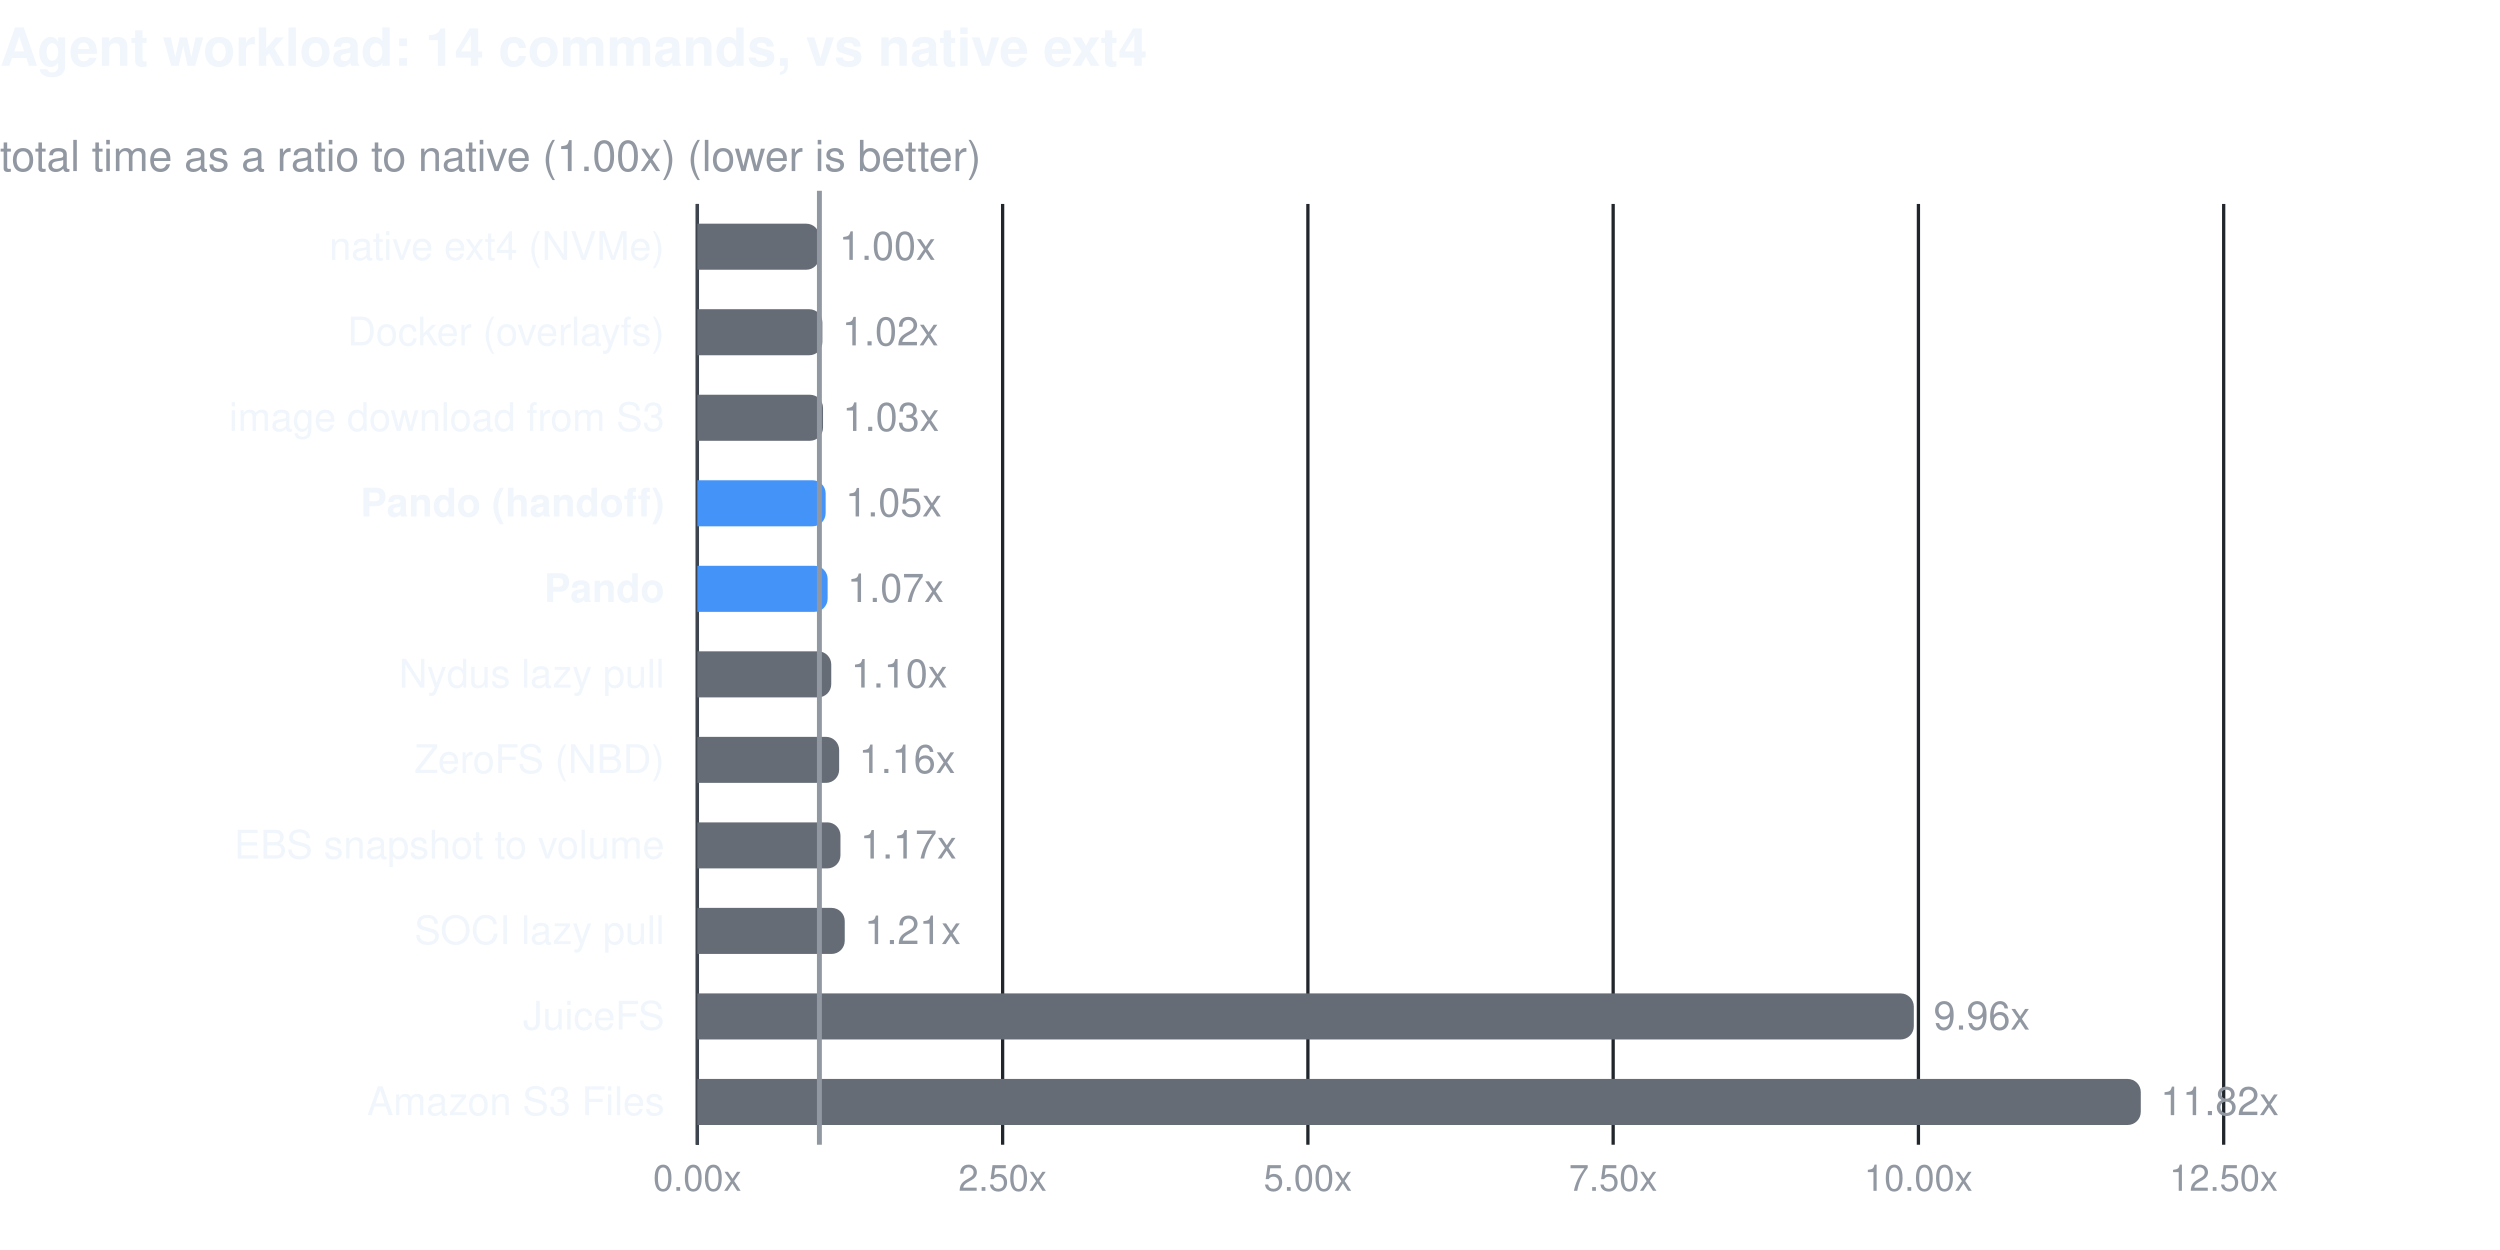
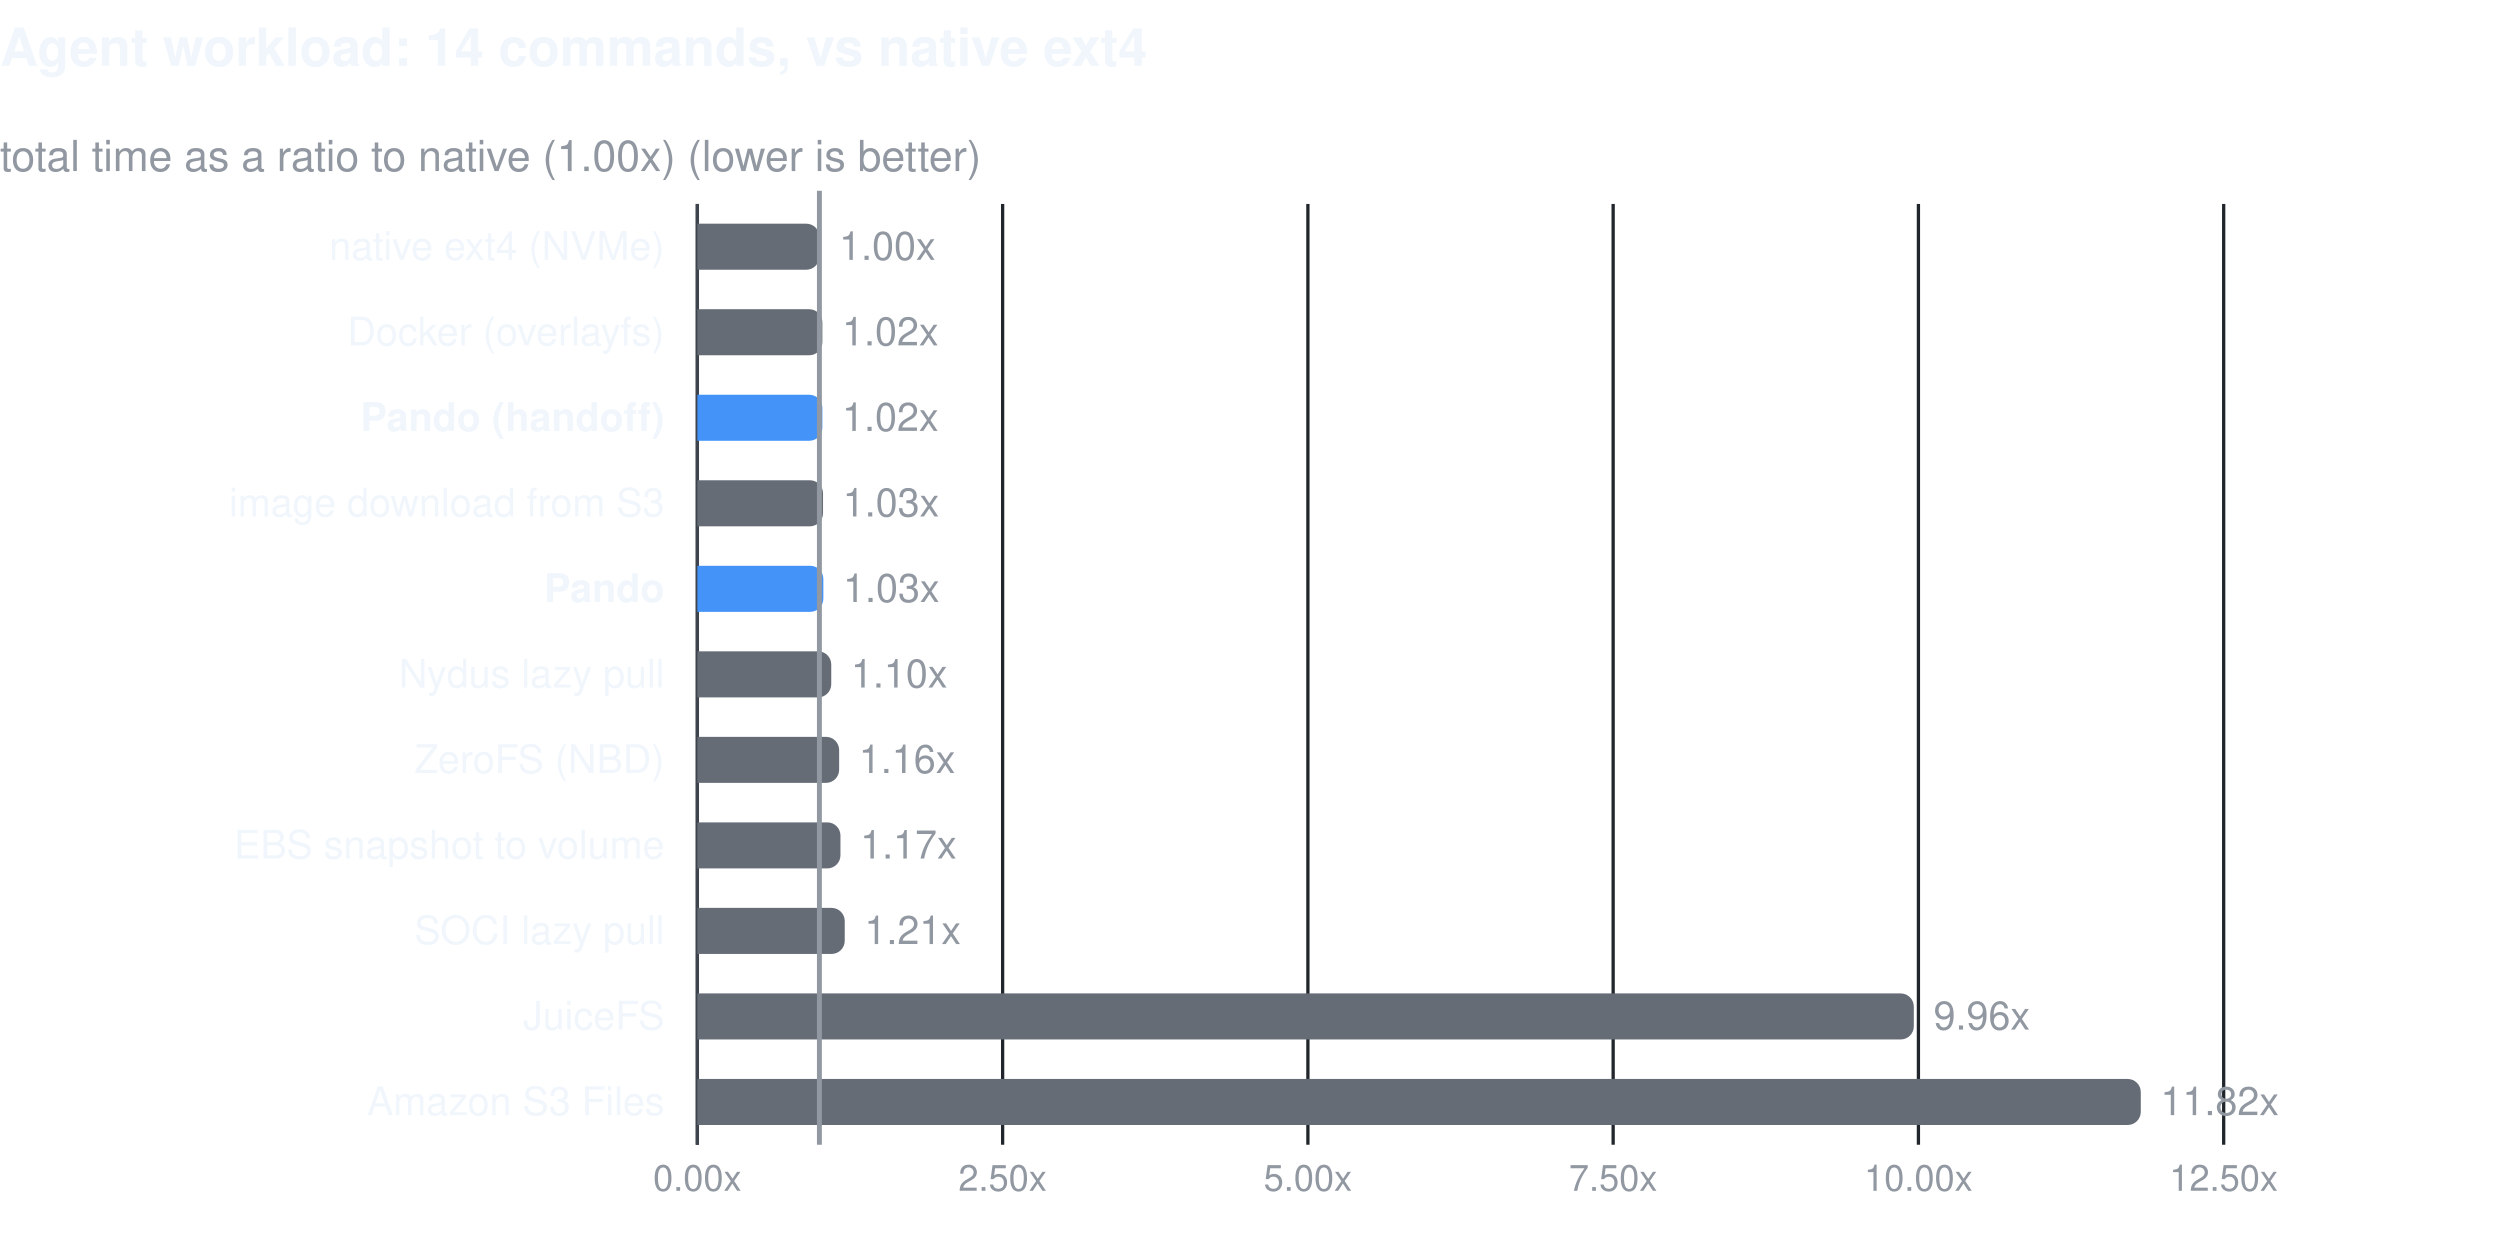
<svg xmlns="http://www.w3.org/2000/svg" width="760" height="380" viewBox="0 0 760 380" font-family="-apple-system, BlinkMacSystemFont, 'Segoe UI', Helvetica, Arial, sans-serif" role="img">
  <text x="0" y="20" font-size="16" font-weight="600" fill="#f0f6fc">Agent workload: 14 commands, vs native ext4</text>
  <text x="0" y="52" font-size="13" fill="#9198a1">total time as a ratio to native (1.00x) (lower is better)</text>
  <line x1="212.0" y1="62" x2="212.0" y2="348" stroke="#21262d" stroke-width="1" />
  <text x="212.0" y="362" font-size="11" fill="#9198a1" text-anchor="middle">0.00x</text>
  <line x1="304.8" y1="62" x2="304.8" y2="348" stroke="#21262d" stroke-width="1" />
  <text x="304.8" y="362" font-size="11" fill="#9198a1" text-anchor="middle">2.50x</text>
  <line x1="397.6" y1="62" x2="397.6" y2="348" stroke="#21262d" stroke-width="1" />
  <text x="397.6" y="362" font-size="11" fill="#9198a1" text-anchor="middle">5.00x</text>
  <line x1="490.4" y1="62" x2="490.4" y2="348" stroke="#21262d" stroke-width="1" />
  <text x="490.4" y="362" font-size="11" fill="#9198a1" text-anchor="middle">7.50x</text>
  <line x1="583.2" y1="62" x2="583.2" y2="348" stroke="#21262d" stroke-width="1" />
  <text x="583.2" y="362" font-size="11" fill="#9198a1" text-anchor="middle">10.00x</text>
  <line x1="676.0" y1="62" x2="676.0" y2="348" stroke="#21262d" stroke-width="1" />
  <text x="676.0" y="362" font-size="11" fill="#9198a1" text-anchor="middle">12.50x</text>
  <line x1="212" y1="62" x2="212" y2="348" stroke="#3d444d" stroke-width="1" />
  <text x="202" y="79.0" font-size="12" fill="#f0f6fc" text-anchor="end">native ext4 (NVMe)</text>
  <path d="M212,68.0 h33.1 a4,4 0 0 1 4,4 v6 a4,4 0 0 1 -4,4 h-33.1 z" fill="#656c76" />
  <text x="255.1" y="79.0" font-size="12" fill="#9198a1">1.00x</text>
  <text x="202" y="105.0" font-size="12" fill="#f0f6fc" text-anchor="end">Docker (overlayfs)</text>
  <path d="M212,94.0 h34.0 a4,4 0 0 1 4,4 v6 a4,4 0 0 1 -4,4 h-34.0 z" fill="#656c76" />
  <text x="256.0" y="105.0" font-size="12" fill="#9198a1">1.02x</text>
-   <text x="202" y="131.0" font-size="12" fill="#f0f6fc" text-anchor="end">image download from S3</text>
-   <path d="M212,120.0 h34.2 a4,4 0 0 1 4,4 v6 a4,4 0 0 1 -4,4 h-34.2 z" fill="#656c76" />
-   <text x="256.2" y="131.0" font-size="12" fill="#9198a1">1.03x</text>
-   <text x="202" y="157.0" font-size="12" fill="#f0f6fc" text-anchor="end" font-weight="600">Pando (handoff)</text>
-   <path d="M212,146.0 h35.0 a4,4 0 0 1 4,4 v6 a4,4 0 0 1 -4,4 h-35.0 z" fill="#4493f8" />
-   <text x="257.0" y="157.0" font-size="12" fill="#9198a1">1.05x</text>
+   <text x="202" y="131.0" font-size="12" fill="#f0f6fc" text-anchor="end" font-weight="600">Pando (handoff)</text>
+   <path d="M212,120.0 h34.0 a4,4 0 0 1 4,4 v6 a4,4 0 0 1 -4,4 h-34.0 z" fill="#4493f8" />
+   <text x="256.0" y="131.0" font-size="12" fill="#9198a1">1.02x</text>
+   <text x="202" y="157.0" font-size="12" fill="#f0f6fc" text-anchor="end">image download from S3</text>
+   <path d="M212,146.0 h34.2 a4,4 0 0 1 4,4 v6 a4,4 0 0 1 -4,4 h-34.2 z" fill="#656c76" />
+   <text x="256.2" y="157.0" font-size="12" fill="#9198a1">1.03x</text>
  <text x="202" y="183.0" font-size="12" fill="#f0f6fc" text-anchor="end" font-weight="600">Pando</text>
-   <path d="M212,172.0 h35.6 a4,4 0 0 1 4,4 v6 a4,4 0 0 1 -4,4 h-35.6 z" fill="#4493f8" />
-   <text x="257.6" y="183.0" font-size="12" fill="#9198a1">1.07x</text>
+   <path d="M212,172.0 h34.3 a4,4 0 0 1 4,4 v6 a4,4 0 0 1 -4,4 h-34.3 z" fill="#4493f8" />
+   <text x="256.3" y="183.0" font-size="12" fill="#9198a1">1.03x</text>
  <text x="202" y="209.0" font-size="12" fill="#f0f6fc" text-anchor="end">Nydus lazy pull</text>
  <path d="M212,198.0 h36.7 a4,4 0 0 1 4,4 v6 a4,4 0 0 1 -4,4 h-36.7 z" fill="#656c76" />
  <text x="258.7" y="209.0" font-size="12" fill="#9198a1">1.10x</text>
  <text x="202" y="235.0" font-size="12" fill="#f0f6fc" text-anchor="end">ZeroFS (NBD)</text>
  <path d="M212,224.0 h39.1 a4,4 0 0 1 4,4 v6 a4,4 0 0 1 -4,4 h-39.1 z" fill="#656c76" />
  <text x="261.1" y="235.0" font-size="12" fill="#9198a1">1.16x</text>
  <text x="202" y="261.0" font-size="12" fill="#f0f6fc" text-anchor="end">EBS snapshot to volume</text>
  <path d="M212,250.0 h39.5 a4,4 0 0 1 4,4 v6 a4,4 0 0 1 -4,4 h-39.5 z" fill="#656c76" />
  <text x="261.5" y="261.0" font-size="12" fill="#9198a1">1.17x</text>
  <text x="202" y="287.0" font-size="12" fill="#f0f6fc" text-anchor="end">SOCI lazy pull</text>
  <path d="M212,276.0 h40.8 a4,4 0 0 1 4,4 v6 a4,4 0 0 1 -4,4 h-40.8 z" fill="#656c76" />
  <text x="262.8" y="287.0" font-size="12" fill="#9198a1">1.21x</text>
  <text x="202" y="313.0" font-size="12" fill="#f0f6fc" text-anchor="end">JuiceFS</text>
  <path d="M212,302.0 h365.8 a4,4 0 0 1 4,4 v6 a4,4 0 0 1 -4,4 h-365.8 z" fill="#656c76" />
  <text x="587.8" y="313.0" font-size="12" fill="#9198a1">9.96x</text>
  <text x="202" y="339.0" font-size="12" fill="#f0f6fc" text-anchor="end">Amazon S3 Files</text>
  <path d="M212,328.0 h434.8 a4,4 0 0 1 4,4 v6 a4,4 0 0 1 -4,4 h-434.8 z" fill="#656c76" />
  <text x="656.8" y="339.0" font-size="12" fill="#9198a1">11.82x</text>
  <line x1="249.1" y1="58" x2="249.1" y2="348" stroke="#9198a1" stroke-width="1.5" />
</svg>
